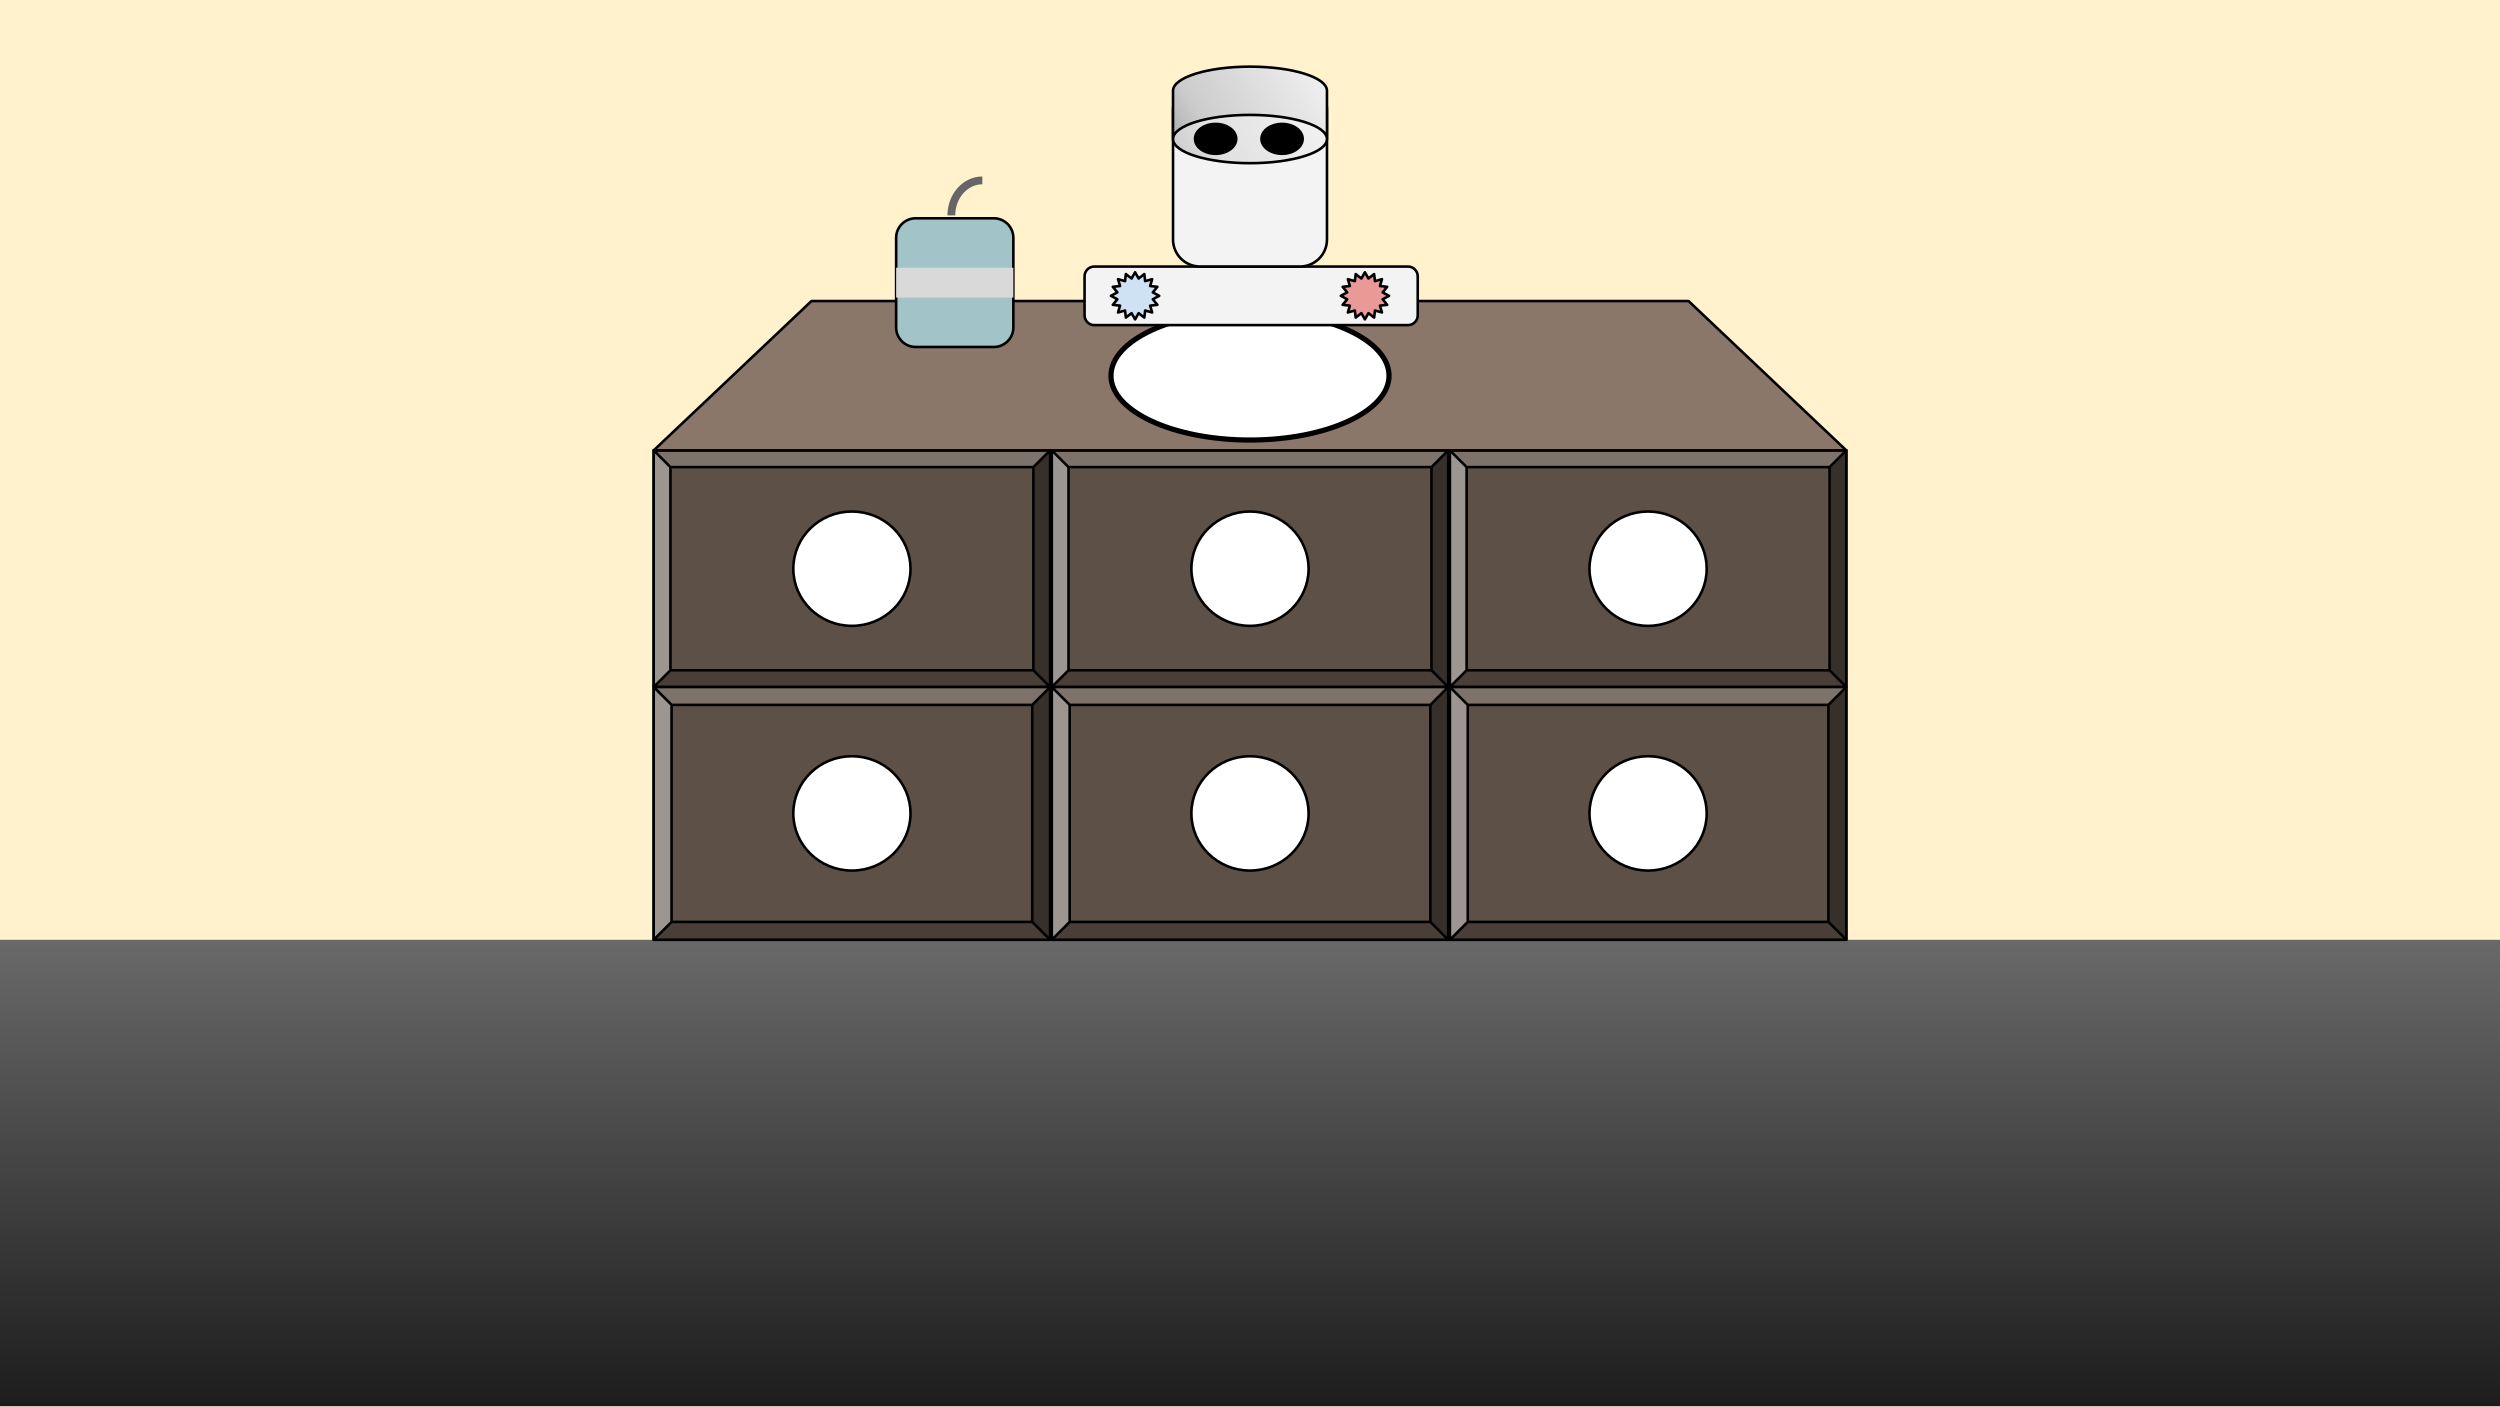
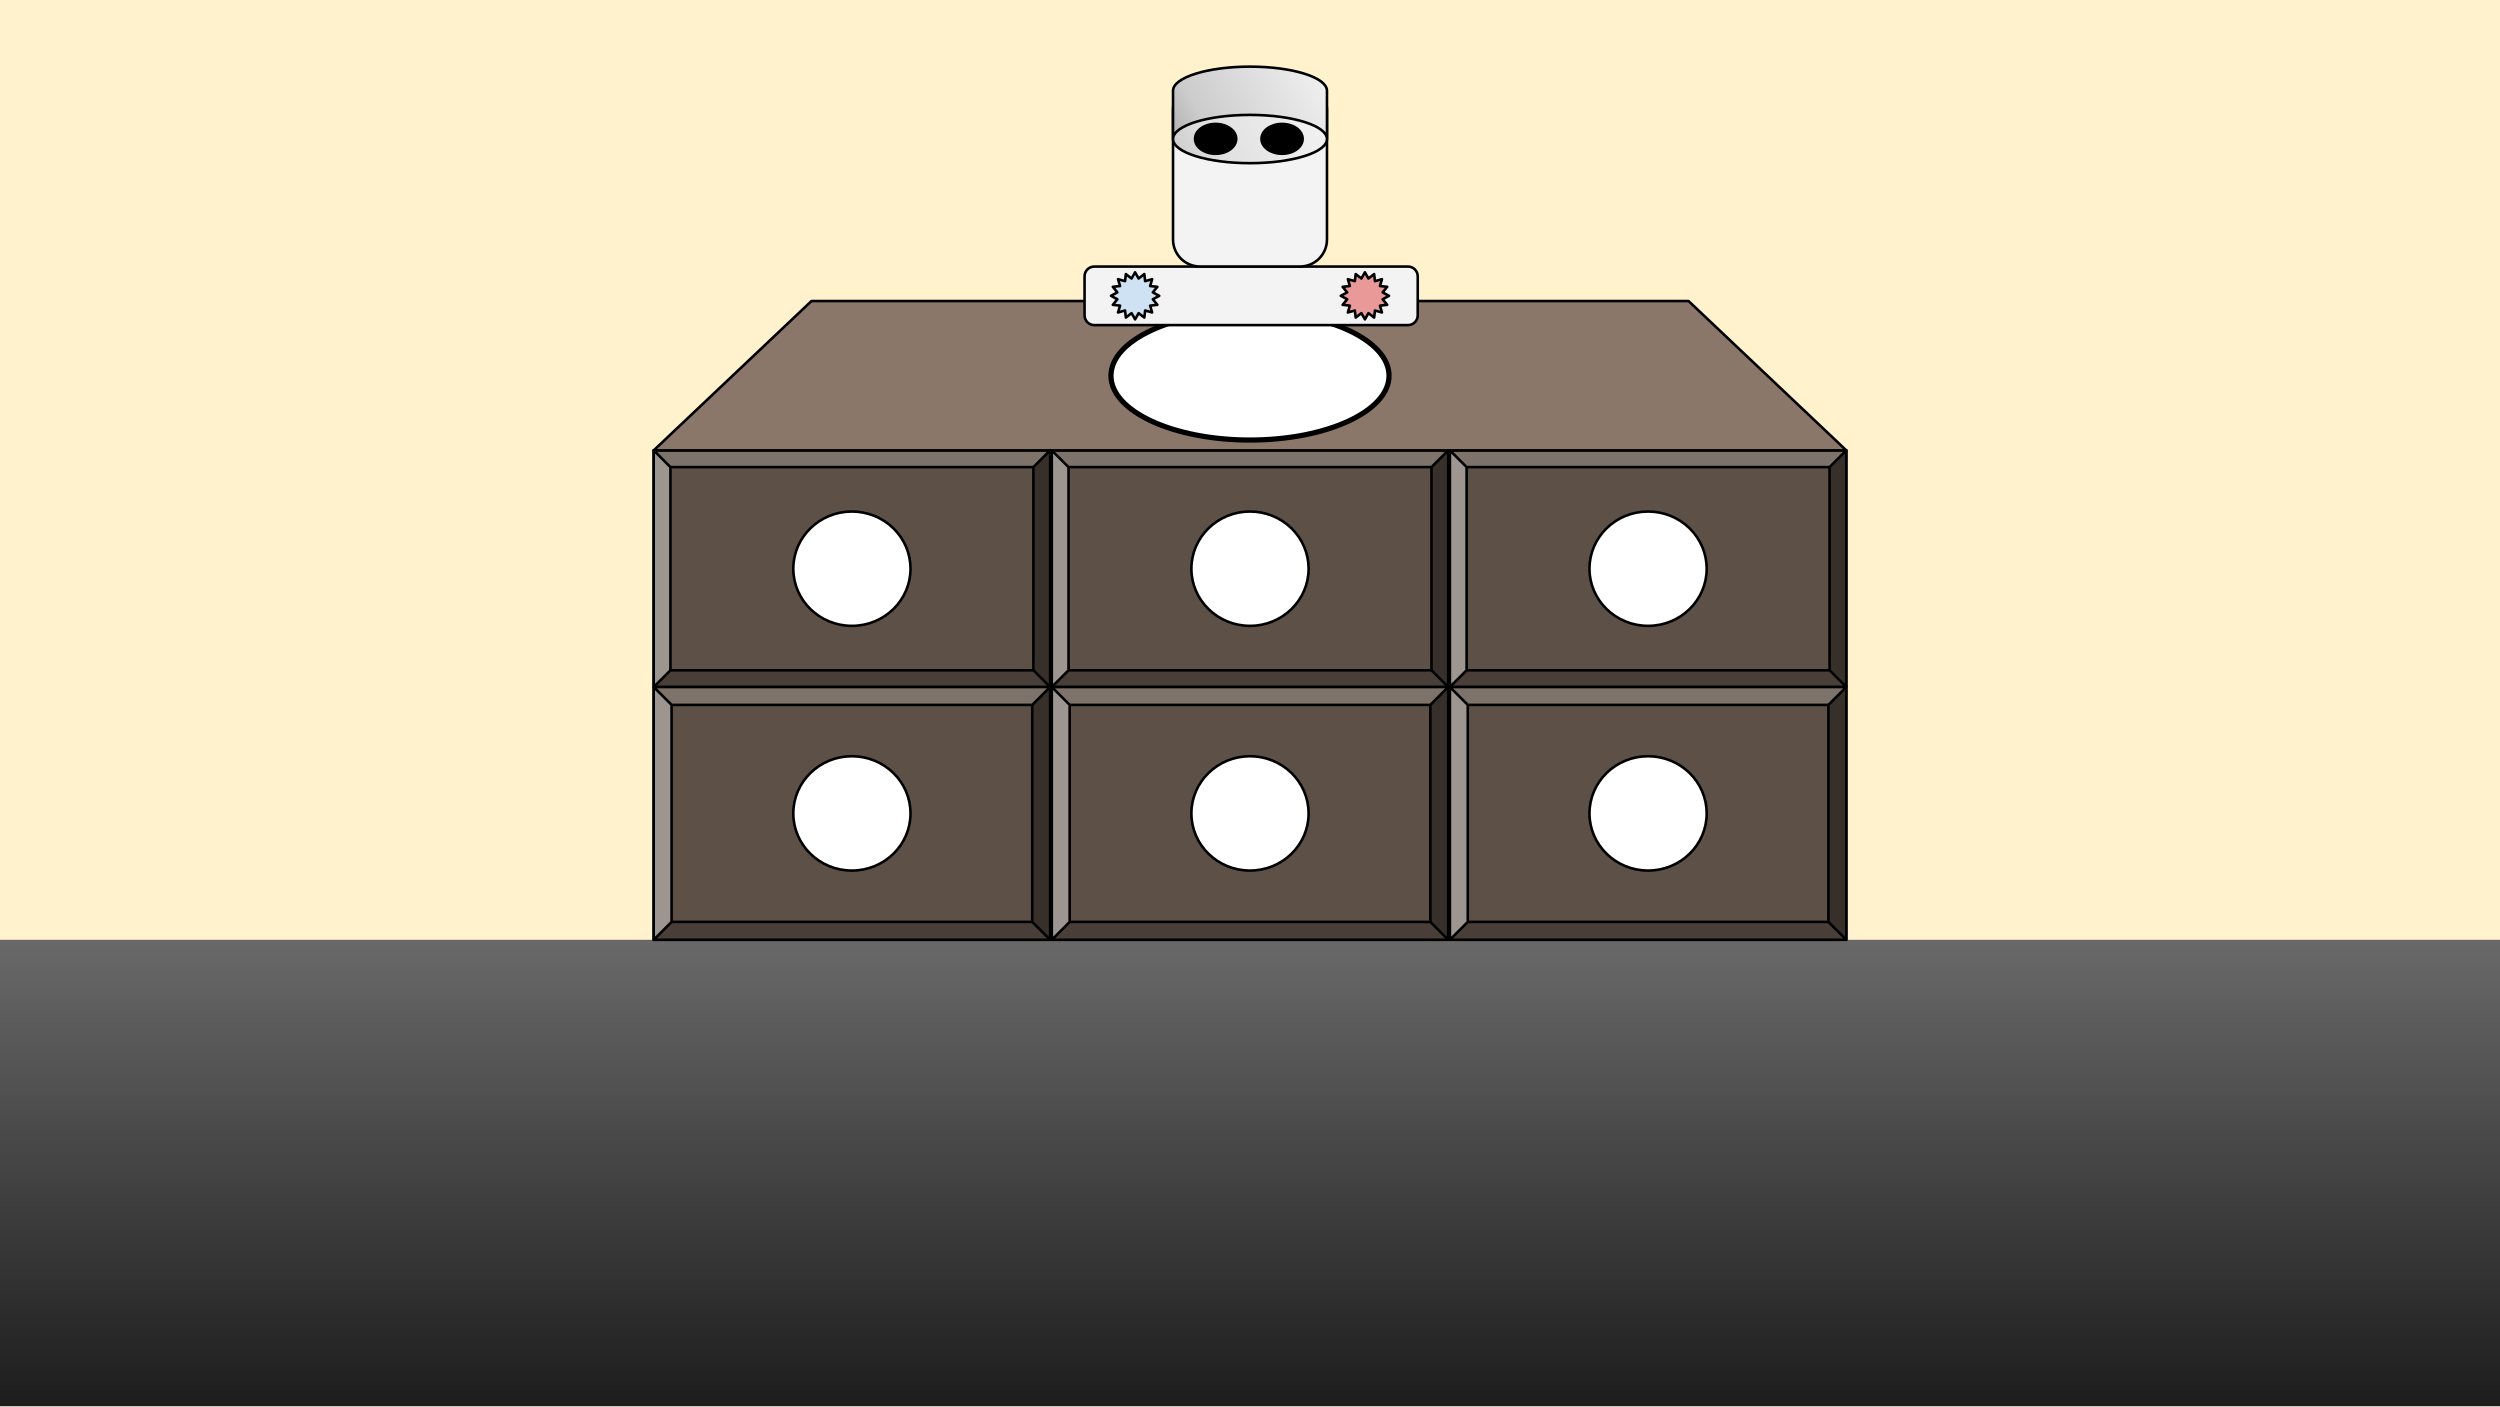
<svg xmlns="http://www.w3.org/2000/svg" version="1.1" viewBox="0.0 0.0 960.0 540.0" fill="none" stroke="none" stroke-linecap="square" stroke-miterlimit="10">
  <clipPath id="p.0">
    <path d="m0 0l960.0 0l0 540.0l-960.0 0l0 -540.0z" clip-rule="nonzero" />
  </clipPath>
  <g clip-path="url(#p.0)">
    <path fill="#fff2cc" d="m0 0l960.0 0l0 540.0l-960.0 0z" fill-rule="evenodd" />
    <defs>
      <linearGradient id="p.1" gradientUnits="userSpaceOnUse" gradientTransform="matrix(13.38245 0.0 0.0 13.38245 0.0 0.0)" spreadMethod="pad" x1="9.436625331829487E-10" y1="26.967" x2="-4.84434104419912E-5" y2="40.349">
        <stop offset="0.0" stop-color="#696969" />
        <stop offset="1.0" stop-color="#1d1d1d" />
      </linearGradient>
    </defs>
    <path fill="url(#p.1)" d="m0 360.882l960.882 0l0 179.087l-960.882 0z" fill-rule="evenodd" />
    <path fill="#8b776a" d="m251.024 172.945l457.953 0l0 187.937l-457.953 0z" fill-rule="evenodd" />
    <path stroke="#000000" stroke-width="1.0" stroke-linejoin="round" stroke-linecap="butt" d="m251.024 172.945l457.953 0l0 187.937l-457.953 0z" fill-rule="evenodd" />
    <path fill="#5d5047" d="m257.45 179.371l139.368 0l0 78.014l-139.368 0z" fill-rule="evenodd" />
    <path fill="#7d736b" d="m251.024 172.945l152.22 0l-6.426 6.426l-139.368 0z" fill-rule="evenodd" />
    <path fill="#4a3f38" d="m251.024 263.811l6.426 -6.426l139.368 0l6.426 6.426z" fill-rule="evenodd" />
    <path fill="#9d9690" d="m251.024 172.945l6.426 6.426l0 78.014l-6.426 6.426z" fill-rule="evenodd" />
    <path fill="#372f2a" d="m403.244 172.945l0 90.866l-6.426 -6.426l0 -78.014z" fill-rule="evenodd" />
    <path fill="#000000" fill-opacity="0.0" d="m251.024 172.945l152.22 0l0 90.866l-152.22 0zm6.426 6.426l139.368 0l0 78.014l-139.368 0zm-6.426 -6.426l6.426 6.426m-6.426 84.44l6.426 -6.426m145.794 -84.44l-6.426 6.426m6.426 84.44l-6.426 -6.426" fill-rule="evenodd" />
    <path stroke="#000000" stroke-width="1.0" stroke-linejoin="round" stroke-linecap="butt" d="m251.024 172.945l152.22 0l0 90.866l-152.22 0zm6.426 6.426l139.368 0l0 78.014l-139.368 0zm-6.426 -6.426l6.426 6.426m-6.426 84.44l6.426 -6.426m145.794 -84.44l-6.426 6.426m6.426 84.44l-6.426 -6.426" fill-rule="evenodd" />
    <path fill="#5d5047" d="m410.316 179.371l139.368 0l0 78.014l-139.368 0z" fill-rule="evenodd" />
    <path fill="#7d736b" d="m403.89 172.945l152.22 0l-6.426 6.426l-139.368 0z" fill-rule="evenodd" />
    <path fill="#4a3f38" d="m403.89 263.811l6.426 -6.426l139.368 0l6.426 6.426z" fill-rule="evenodd" />
    <path fill="#9d9690" d="m403.89 172.945l6.426 6.426l0 78.014l-6.426 6.426z" fill-rule="evenodd" />
    <path fill="#372f2a" d="m556.11 172.945l0 90.866l-6.426 -6.426l0 -78.014z" fill-rule="evenodd" />
    <path fill="#000000" fill-opacity="0.0" d="m403.89 172.945l152.22 0l0 90.866l-152.22 0zm6.426 6.426l139.368 0l0 78.014l-139.368 0zm-6.426 -6.426l6.426 6.426m-6.426 84.44l6.426 -6.426m145.794 -84.44l-6.426 6.426m6.426 84.44l-6.426 -6.426" fill-rule="evenodd" />
    <path stroke="#000000" stroke-width="1.0" stroke-linejoin="round" stroke-linecap="butt" d="m403.89 172.945l152.22 0l0 90.866l-152.22 0zm6.426 6.426l139.368 0l0 78.014l-139.368 0zm-6.426 -6.426l6.426 6.426m-6.426 84.44l6.426 -6.426m145.794 -84.44l-6.426 6.426m6.426 84.44l-6.426 -6.426" fill-rule="evenodd" />
    <path fill="#5d5047" d="m563.182 179.371l139.368 0l0 78.014l-139.368 0z" fill-rule="evenodd" />
    <path fill="#7d736b" d="m556.756 172.945l152.22 0l-6.426 6.426l-139.368 0z" fill-rule="evenodd" />
    <path fill="#4a3f38" d="m556.756 263.811l6.426 -6.426l139.368 0l6.426 6.426z" fill-rule="evenodd" />
    <path fill="#9d9690" d="m556.756 172.945l6.426 6.426l0 78.014l-6.426 6.426z" fill-rule="evenodd" />
    <path fill="#372f2a" d="m708.976 172.945l0 90.866l-6.426 -6.426l0 -78.014z" fill-rule="evenodd" />
    <path fill="#000000" fill-opacity="0.0" d="m556.756 172.945l152.22 0l0 90.866l-152.22 0zm6.426 6.426l139.368 0l0 78.014l-139.368 0zm-6.426 -6.426l6.426 6.426m-6.426 84.44l6.426 -6.426m145.794 -84.44l-6.426 6.426m6.426 84.44l-6.426 -6.426" fill-rule="evenodd" />
    <path stroke="#000000" stroke-width="1.0" stroke-linejoin="round" stroke-linecap="butt" d="m556.756 172.945l152.22 0l0 90.866l-152.22 0zm6.426 6.426l139.368 0l0 78.014l-139.368 0zm-6.426 -6.426l6.426 6.426m-6.426 84.44l6.426 -6.426m145.794 -84.44l-6.426 6.426m6.426 84.44l-6.426 -6.426" fill-rule="evenodd" />
    <path fill="#5d5047" d="m257.889 270.676l138.491 0l0 83.341l-138.491 0z" fill-rule="evenodd" />
    <path fill="#7d736b" d="m251.024 263.811l152.22 0l-6.865 6.865l-138.491 0z" fill-rule="evenodd" />
    <path fill="#4a3f38" d="m251.024 360.882l6.865 -6.865l138.491 0l6.865 6.865z" fill-rule="evenodd" />
    <path fill="#9d9690" d="m251.024 263.811l6.865 6.865l0 83.341l-6.865 6.865z" fill-rule="evenodd" />
    <path fill="#372f2a" d="m403.244 263.811l0 97.071l-6.865 -6.865l0 -83.341z" fill-rule="evenodd" />
    <path fill="#000000" fill-opacity="0.0" d="m251.024 263.811l152.22 0l0 97.071l-152.22 0zm6.865 6.865l138.491 0l0 83.341l-138.491 0zm-6.865 -6.865l6.865 6.865m-6.865 90.206l6.865 -6.865m145.356 -90.206l-6.865 6.865m6.865 90.206l-6.865 -6.865" fill-rule="evenodd" />
    <path stroke="#000000" stroke-width="1.0" stroke-linejoin="round" stroke-linecap="butt" d="m251.024 263.811l152.22 0l0 97.071l-152.22 0zm6.865 6.865l138.491 0l0 83.341l-138.491 0zm-6.865 -6.865l6.865 6.865m-6.865 90.206l6.865 -6.865m145.356 -90.206l-6.865 6.865m6.865 90.206l-6.865 -6.865" fill-rule="evenodd" />
    <path fill="#5d5047" d="m410.755 270.676l138.491 0l0 83.341l-138.491 0z" fill-rule="evenodd" />
    <path fill="#7d736b" d="m403.89 263.811l152.22 0l-6.865 6.865l-138.491 0z" fill-rule="evenodd" />
    <path fill="#4a3f38" d="m403.89 360.882l6.865 -6.865l138.491 0l6.865 6.865z" fill-rule="evenodd" />
    <path fill="#9d9690" d="m403.89 263.811l6.865 6.865l0 83.341l-6.865 6.865z" fill-rule="evenodd" />
    <path fill="#372f2a" d="m556.11 263.811l0 97.071l-6.865 -6.865l0 -83.341z" fill-rule="evenodd" />
    <path fill="#000000" fill-opacity="0.0" d="m403.89 263.811l152.22 0l0 97.071l-152.22 0zm6.865 6.865l138.491 0l0 83.341l-138.491 0zm-6.865 -6.865l6.865 6.865m-6.865 90.206l6.865 -6.865m145.356 -90.206l-6.865 6.865m6.865 90.206l-6.865 -6.865" fill-rule="evenodd" />
    <path stroke="#000000" stroke-width="1.0" stroke-linejoin="round" stroke-linecap="butt" d="m403.89 263.811l152.22 0l0 97.071l-152.22 0zm6.865 6.865l138.491 0l0 83.341l-138.491 0zm-6.865 -6.865l6.865 6.865m-6.865 90.206l6.865 -6.865m145.356 -90.206l-6.865 6.865m6.865 90.206l-6.865 -6.865" fill-rule="evenodd" />
    <path fill="#5d5047" d="m563.621 270.676l138.491 0l0 83.341l-138.491 0z" fill-rule="evenodd" />
    <path fill="#7d736b" d="m556.756 263.811l152.22 0l-6.865 6.865l-138.491 0z" fill-rule="evenodd" />
    <path fill="#4a3f38" d="m556.756 360.882l6.865 -6.865l138.491 0l6.865 6.865z" fill-rule="evenodd" />
    <path fill="#9d9690" d="m556.756 263.811l6.865 6.865l0 83.341l-6.865 6.865z" fill-rule="evenodd" />
    <path fill="#372f2a" d="m708.976 263.811l0 97.071l-6.865 -6.865l0 -83.341z" fill-rule="evenodd" />
    <path fill="#000000" fill-opacity="0.0" d="m556.756 263.811l152.22 0l0 97.071l-152.22 0zm6.865 6.865l138.491 0l0 83.341l-138.491 0zm-6.865 -6.865l6.865 6.865m-6.865 90.206l6.865 -6.865m145.356 -90.206l-6.865 6.865m6.865 90.206l-6.865 -6.865" fill-rule="evenodd" />
    <path stroke="#000000" stroke-width="1.0" stroke-linejoin="round" stroke-linecap="butt" d="m556.756 263.811l152.22 0l0 97.071l-152.22 0zm6.865 6.865l138.491 0l0 83.341l-138.491 0zm-6.865 -6.865l6.865 6.865m-6.865 90.206l6.865 -6.865m145.356 -90.206l-6.865 6.865m6.865 90.206l-6.865 -6.865" fill-rule="evenodd" />
    <path fill="#8b776a" d="m251.024 172.942l60.586 -57.354l336.781 0l60.586 57.354z" fill-rule="evenodd" />
    <path stroke="#000000" stroke-width="1.0" stroke-linejoin="round" stroke-linecap="butt" d="m251.024 172.942l60.586 -57.354l336.781 0l60.586 57.354z" fill-rule="evenodd" />
    <path fill="#ffffff" d="m426.614 144.265l0 0c0 -13.646 23.902 -24.709 53.386 -24.709l0 0c29.484 0 53.386 11.062 53.386 24.709l0 0c0 13.646 -23.902 24.709 -53.386 24.709l0 0c-29.484 0 -53.386 -11.062 -53.386 -24.709z" fill-rule="evenodd" />
    <path stroke="#000000" stroke-width="2.0" stroke-linejoin="round" stroke-linecap="butt" d="m426.614 144.265l0 0c0 -13.646 23.902 -24.709 53.386 -24.709l0 0c29.484 0 53.386 11.062 53.386 24.709l0 0c0 13.646 -23.902 24.709 -53.386 24.709l0 0c-29.484 0 -53.386 -11.062 -53.386 -24.709z" fill-rule="evenodd" />
    <path fill="#f3f3f3" d="m416.472 106.102l0 0c0 -2.07 1.678 -3.748 3.748 -3.748l120.441 0c0.994 0 1.947 0.395 2.65 1.098c0.703 0.703 1.098 1.656 1.098 2.65l0 14.992c0 2.07 -1.678 3.748 -3.748 3.748l-120.441 0c-2.07 0 -3.748 -1.678 -3.748 -3.748z" fill-rule="evenodd" />
    <path stroke="#000000" stroke-width="1.0" stroke-linejoin="round" stroke-linecap="butt" d="m416.472 106.102l0 0c0 -2.07 1.678 -3.748 3.748 -3.748l120.441 0c0.994 0 1.947 0.395 2.65 1.098c0.703 0.703 1.098 1.656 1.098 2.65l0 14.992c0 2.07 -1.678 3.748 -3.748 3.748l-120.441 0c-2.07 0 -3.748 -1.678 -3.748 -3.748z" fill-rule="evenodd" />
    <path fill="#f3f3f3" d="m450.441 42.128l0 0c0 -5.724 4.64 -10.365 10.365 -10.365l38.389 0l0 0c2.749 0 5.385 1.092 7.329 3.036c1.944 1.944 3.036 4.58 3.036 7.329l0 49.854c0 5.724 -4.64 10.365 -10.365 10.365l-38.389 0c-5.724 0 -10.365 -4.64 -10.365 -10.365z" fill-rule="evenodd" />
    <path stroke="#000000" stroke-width="1.0" stroke-linejoin="round" stroke-linecap="butt" d="m450.441 42.128l0 0c0 -5.724 4.64 -10.365 10.365 -10.365l38.389 0l0 0c2.749 0 5.385 1.092 7.329 3.036c1.944 1.944 3.036 4.58 3.036 7.329l0 49.854c0 5.724 -4.64 10.365 -10.365 10.365l-38.389 0c-5.724 0 -10.365 -4.64 -10.365 -10.365z" fill-rule="evenodd" />
    <defs>
      <linearGradient id="p.2" gradientUnits="userSpaceOnUse" gradientTransform="matrix(-8.350641 0.0 0.0 -8.350641 0.0 0.0)" spreadMethod="pad" x1="-59.251" y1="0.001" x2="-52.019" y2="-4.174">
        <stop offset="0.0" stop-color="#f2f2f2" />
        <stop offset="0.74" stop-color="#cccccc" />
        <stop offset="1.0" stop-color="#a6a6a6" />
      </linearGradient>
    </defs>
    <path fill="url(#p.2)" d="m509.559 53.391l0 0c0 -5.118 -13.234 -9.268 -29.559 -9.268c-16.325 0 -29.559 4.149 -29.559 9.268l0 -18.535c0 -5.118 13.234 -9.268 29.559 -9.268c16.325 0 29.559 4.149 29.559 9.268z" fill-rule="evenodd" />
    <defs>
      <linearGradient id="p.3" gradientUnits="userSpaceOnUse" gradientTransform="matrix(-8.350641 0.0 0.0 -8.350641 0.0 0.0)" spreadMethod="pad" x1="-59.251" y1="0.001" x2="-52.019" y2="-4.174">
        <stop offset="0.0" stop-color="#f2f2f2" />
        <stop offset="0.74" stop-color="#cccccc" />
        <stop offset="1.0" stop-color="#a6a6a6" />
      </linearGradient>
    </defs>
    <path fill="url(#p.3)" d="m509.559 53.391l0 0c0 5.118 -13.234 9.268 -29.559 9.268c-16.325 0 -29.559 -4.149 -29.559 -9.268l0 0c0 -5.118 13.234 -9.268 29.559 -9.268c16.325 0 29.559 4.149 29.559 9.268z" fill-rule="evenodd" />
    <path fill="#000000" fill-opacity="0.0" d="m450.441 53.391l0 0c0 -5.118 13.234 -9.268 29.559 -9.268c16.325 0 29.559 4.149 29.559 9.268l0 0c0 5.118 -13.234 9.268 -29.559 9.268c-16.325 0 -29.559 -4.149 -29.559 -9.268l0 -18.535c0 -5.118 13.234 -9.268 29.559 -9.268c16.325 0 29.559 4.149 29.559 9.268l0 18.535" fill-rule="evenodd" />
    <path fill="#ffffff" fill-opacity="0.4" d="m509.559 53.391l0 0c0 5.118 -13.234 9.268 -29.559 9.268c-16.325 0 -29.559 -4.149 -29.559 -9.268l0 0c0 -5.118 13.234 -9.268 29.559 -9.268c16.325 0 29.559 4.149 29.559 9.268z" fill-rule="evenodd" />
    <path stroke="#000000" stroke-width="1.0" stroke-linejoin="round" stroke-linecap="butt" d="m450.441 53.391l0 0c0 -5.118 13.234 -9.268 29.559 -9.268c16.325 0 29.559 4.149 29.559 9.268l0 0c0 5.118 -13.234 9.268 -29.559 9.268c-16.325 0 -29.559 -4.149 -29.559 -9.268l0 -18.535c0 -5.118 13.234 -9.268 29.559 -9.268c16.325 0 29.559 4.149 29.559 9.268l0 18.535" fill-rule="evenodd" />
    <path fill="#cfe2f3" d="m426.614 113.598l2.448 -1.323l-1.743 -2.137l2.781 -0.307l-0.773 -2.625l2.689 0.755l0.315 -2.714l2.189 1.702l1.355 -2.39l1.355 2.39l2.189 -1.702l0.315 2.714l2.689 -0.755l-0.773 2.625l2.781 0.307l-1.743 2.137l2.448 1.323l-2.448 1.323l1.743 2.137l-2.781 0.307l0.773 2.625l-2.689 -0.755l-0.315 2.714l-2.189 -1.702l-1.355 2.39l-1.355 -2.39l-2.189 1.702l-0.315 -2.714l-2.689 0.755l0.773 -2.625l-2.781 -0.307l1.743 -2.137z" fill-rule="evenodd" />
    <path stroke="#000000" stroke-width="1.0" stroke-linejoin="round" stroke-linecap="butt" d="m426.614 113.598l2.448 -1.323l-1.743 -2.137l2.781 -0.307l-0.773 -2.625l2.689 0.755l0.315 -2.714l2.189 1.702l1.355 -2.39l1.355 2.39l2.189 -1.702l0.315 2.714l2.689 -0.755l-0.773 2.625l2.781 0.307l-1.743 2.137l2.448 1.323l-2.448 1.323l1.743 2.137l-2.781 0.307l0.773 2.625l-2.689 -0.755l-0.315 2.714l-2.189 -1.702l-1.355 2.39l-1.355 -2.39l-2.189 1.702l-0.315 -2.714l-2.689 0.755l0.773 -2.625l-2.781 -0.307l1.743 -2.137z" fill-rule="evenodd" />
    <path fill="#ea9999" d="m514.866 113.598l2.448 -1.323l-1.744 -2.137l2.781 -0.307l-0.773 -2.625l2.689 0.755l0.315 -2.714l2.189 1.702l1.355 -2.39l1.355 2.39l2.189 -1.702l0.315 2.714l2.689 -0.755l-0.773 2.625l2.781 0.307l-1.744 2.137l2.448 1.323l-2.448 1.323l1.744 2.137l-2.781 0.307l0.773 2.625l-2.689 -0.755l-0.315 2.714l-2.189 -1.702l-1.355 2.39l-1.355 -2.39l-2.189 1.702l-0.315 -2.714l-2.689 0.755l0.773 -2.625l-2.781 -0.307l1.744 -2.137z" fill-rule="evenodd" />
    <path stroke="#000000" stroke-width="1.0" stroke-linejoin="round" stroke-linecap="butt" d="m514.866 113.598l2.448 -1.323l-1.744 -2.137l2.781 -0.307l-0.773 -2.625l2.689 0.755l0.315 -2.714l2.189 1.702l1.355 -2.39l1.355 2.39l2.189 -1.702l0.315 2.714l2.689 -0.755l-0.773 2.625l2.781 0.307l-1.744 2.137l2.448 1.323l-2.448 1.323l1.744 2.137l-2.781 0.307l0.773 2.625l-2.689 -0.755l-0.315 2.714l-2.189 -1.702l-1.355 2.39l-1.355 -2.39l-2.189 1.702l-0.315 -2.714l-2.689 0.755l0.773 -2.625l-2.781 -0.307l1.744 -2.137z" fill-rule="evenodd" />
-     <path fill="#a2c4c9" d="m344.118 91.326l0 0c0 -4.143 3.359 -7.501 7.501 -7.501l30.005 0l0 0c1.99 0 3.898 0.79 5.304 2.197c1.407 1.407 2.197 3.315 2.197 5.304l0 34.414c0 4.143 -3.359 7.501 -7.501 7.501l-30.005 0c-4.143 0 -7.501 -3.359 -7.501 -7.501z" fill-rule="evenodd" />
-     <path stroke="#000000" stroke-width="1.0" stroke-linejoin="round" stroke-linecap="butt" d="m344.118 91.326l0 0c0 -4.143 3.359 -7.501 7.501 -7.501l30.005 0l0 0c1.99 0 3.898 0.79 5.304 2.197c1.407 1.407 2.197 3.315 2.197 5.304l0 34.414c0 4.143 -3.359 7.501 -7.501 7.501l-30.005 0c-4.143 0 -7.501 -3.359 -7.501 -7.501z" fill-rule="evenodd" />
-     <path fill="#000000" fill-opacity="0.0" d="m377.22 69.268l0 0c-3.158 0 -6.186 1.417 -8.418 3.939c-2.233 2.522 -3.487 5.943 -3.487 9.51l11.905 0z" fill-rule="evenodd" />
-     <path fill="#000000" fill-opacity="0.0" d="m377.22 69.268l0 0c-3.158 0 -6.186 1.417 -8.418 3.939c-2.233 2.522 -3.487 5.943 -3.487 9.51" fill-rule="evenodd" />
-     <path stroke="#666666" stroke-width="3.0" stroke-linejoin="round" stroke-linecap="butt" d="m377.22 69.268l0 0c-3.158 0 -6.186 1.417 -8.418 3.939c-2.233 2.522 -3.487 5.943 -3.487 9.51" fill-rule="evenodd" />
-     <path fill="#d9d9d9" d="m344.118 102.801l45.008 0l0 11.465l-45.008 0z" fill-rule="evenodd" />
    <path fill="#000000" d="m458.895 53.32l0 0c0 -3.166 3.539 -5.732 7.906 -5.732l0 0c4.366 0 7.905 2.566 7.905 5.732l0 0c0 3.166 -3.539 5.732 -7.905 5.732l0 0c-4.366 0 -7.906 -2.566 -7.906 -5.732z" fill-rule="evenodd" />
    <path stroke="#000000" stroke-width="1.0" stroke-linejoin="round" stroke-linecap="butt" d="m458.895 53.32l0 0c0 -3.166 3.539 -5.732 7.906 -5.732l0 0c4.366 0 7.905 2.566 7.905 5.732l0 0c0 3.166 -3.539 5.732 -7.905 5.732l0 0c-4.366 0 -7.906 -2.566 -7.906 -5.732z" fill-rule="evenodd" />
    <path fill="#000000" d="m484.409 53.32l0 0c0 -3.166 3.539 -5.732 7.906 -5.732l0 0c4.366 0 7.905 2.566 7.905 5.732l0 0c0 3.166 -3.539 5.732 -7.905 5.732l0 0c-4.366 0 -7.906 -2.566 -7.906 -5.732z" fill-rule="evenodd" />
    <path stroke="#000000" stroke-width="1.0" stroke-linejoin="round" stroke-linecap="butt" d="m484.409 53.32l0 0c0 -3.166 3.539 -5.732 7.906 -5.732l0 0c4.366 0 7.905 2.566 7.905 5.732l0 0c0 3.166 -3.539 5.732 -7.905 5.732l0 0c-4.366 0 -7.906 -2.566 -7.906 -5.732z" fill-rule="evenodd" />
    <path fill="#ffffff" d="m304.63 218.378l0 0c0 -12.124 10.075 -21.953 22.504 -21.953l0 0c5.968 0 11.692 2.313 15.913 6.43c4.22 4.117 6.591 9.701 6.591 15.523l0 0c0 12.124 -10.075 21.953 -22.504 21.953l0 0c-12.429 0 -22.504 -9.829 -22.504 -21.953z" fill-rule="evenodd" />
    <path stroke="#000000" stroke-width="1.0" stroke-linejoin="round" stroke-linecap="butt" d="m304.63 218.378l0 0c0 -12.124 10.075 -21.953 22.504 -21.953l0 0c5.968 0 11.692 2.313 15.913 6.43c4.22 4.117 6.591 9.701 6.591 15.523l0 0c0 12.124 -10.075 21.953 -22.504 21.953l0 0c-12.429 0 -22.504 -9.829 -22.504 -21.953z" fill-rule="evenodd" />
    <path fill="#ffffff" d="m457.496 218.377l0 0c0 -12.124 10.075 -21.953 22.504 -21.953l0 0c5.968 0 11.692 2.313 15.913 6.43c4.22 4.117 6.591 9.701 6.591 15.523l0 0c0 12.124 -10.075 21.953 -22.504 21.953l0 0c-12.429 0 -22.504 -9.829 -22.504 -21.953z" fill-rule="evenodd" />
    <path stroke="#000000" stroke-width="1.0" stroke-linejoin="round" stroke-linecap="butt" d="m457.496 218.377l0 0c0 -12.124 10.075 -21.953 22.504 -21.953l0 0c5.968 0 11.692 2.313 15.913 6.43c4.22 4.117 6.591 9.701 6.591 15.523l0 0c0 12.124 -10.075 21.953 -22.504 21.953l0 0c-12.429 0 -22.504 -9.829 -22.504 -21.953z" fill-rule="evenodd" />
    <path fill="#ffffff" d="m610.362 218.377l0 0c0 -12.124 10.075 -21.953 22.504 -21.953l0 0c5.968 0 11.692 2.313 15.913 6.43c4.22 4.117 6.591 9.701 6.591 15.523l0 0c0 12.124 -10.075 21.953 -22.504 21.953l0 0c-12.429 0 -22.504 -9.829 -22.504 -21.953z" fill-rule="evenodd" />
    <path stroke="#000000" stroke-width="1.0" stroke-linejoin="round" stroke-linecap="butt" d="m610.362 218.377l0 0c0 -12.124 10.075 -21.953 22.504 -21.953l0 0c5.968 0 11.692 2.313 15.913 6.43c4.22 4.117 6.591 9.701 6.591 15.523l0 0c0 12.124 -10.075 21.953 -22.504 21.953l0 0c-12.429 0 -22.504 -9.829 -22.504 -21.953z" fill-rule="evenodd" />
    <path fill="#ffffff" d="m304.63 312.346l0 0c0 -12.124 10.075 -21.953 22.504 -21.953l0 0c5.968 0 11.692 2.313 15.913 6.43c4.22 4.117 6.591 9.701 6.591 15.523l0 0c0 12.124 -10.075 21.953 -22.504 21.953l0 0c-12.429 0 -22.504 -9.829 -22.504 -21.953z" fill-rule="evenodd" />
    <path stroke="#000000" stroke-width="1.0" stroke-linejoin="round" stroke-linecap="butt" d="m304.63 312.346l0 0c0 -12.124 10.075 -21.953 22.504 -21.953l0 0c5.968 0 11.692 2.313 15.913 6.43c4.22 4.117 6.591 9.701 6.591 15.523l0 0c0 12.124 -10.075 21.953 -22.504 21.953l0 0c-12.429 0 -22.504 -9.829 -22.504 -21.953z" fill-rule="evenodd" />
    <path fill="#ffffff" d="m457.496 312.346l0 0c0 -12.124 10.075 -21.953 22.504 -21.953l0 0c5.968 0 11.692 2.313 15.913 6.43c4.22 4.117 6.591 9.701 6.591 15.523l0 0c0 12.124 -10.075 21.953 -22.504 21.953l0 0c-12.429 0 -22.504 -9.829 -22.504 -21.953z" fill-rule="evenodd" />
    <path stroke="#000000" stroke-width="1.0" stroke-linejoin="round" stroke-linecap="butt" d="m457.496 312.346l0 0c0 -12.124 10.075 -21.953 22.504 -21.953l0 0c5.968 0 11.692 2.313 15.913 6.43c4.22 4.117 6.591 9.701 6.591 15.523l0 0c0 12.124 -10.075 21.953 -22.504 21.953l0 0c-12.429 0 -22.504 -9.829 -22.504 -21.953z" fill-rule="evenodd" />
    <path fill="#ffffff" d="m610.362 312.346l0 0c0 -12.124 10.075 -21.953 22.504 -21.953l0 0c5.968 0 11.692 2.313 15.913 6.43c4.22 4.117 6.591 9.701 6.591 15.523l0 0c0 12.124 -10.075 21.953 -22.504 21.953l0 0c-12.429 0 -22.504 -9.829 -22.504 -21.953z" fill-rule="evenodd" />
    <path stroke="#000000" stroke-width="1.0" stroke-linejoin="round" stroke-linecap="butt" d="m610.362 312.346l0 0c0 -12.124 10.075 -21.953 22.504 -21.953l0 0c5.968 0 11.692 2.313 15.913 6.43c4.22 4.117 6.591 9.701 6.591 15.523l0 0c0 12.124 -10.075 21.953 -22.504 21.953l0 0c-12.429 0 -22.504 -9.829 -22.504 -21.953z" fill-rule="evenodd" />
  </g>
</svg>
